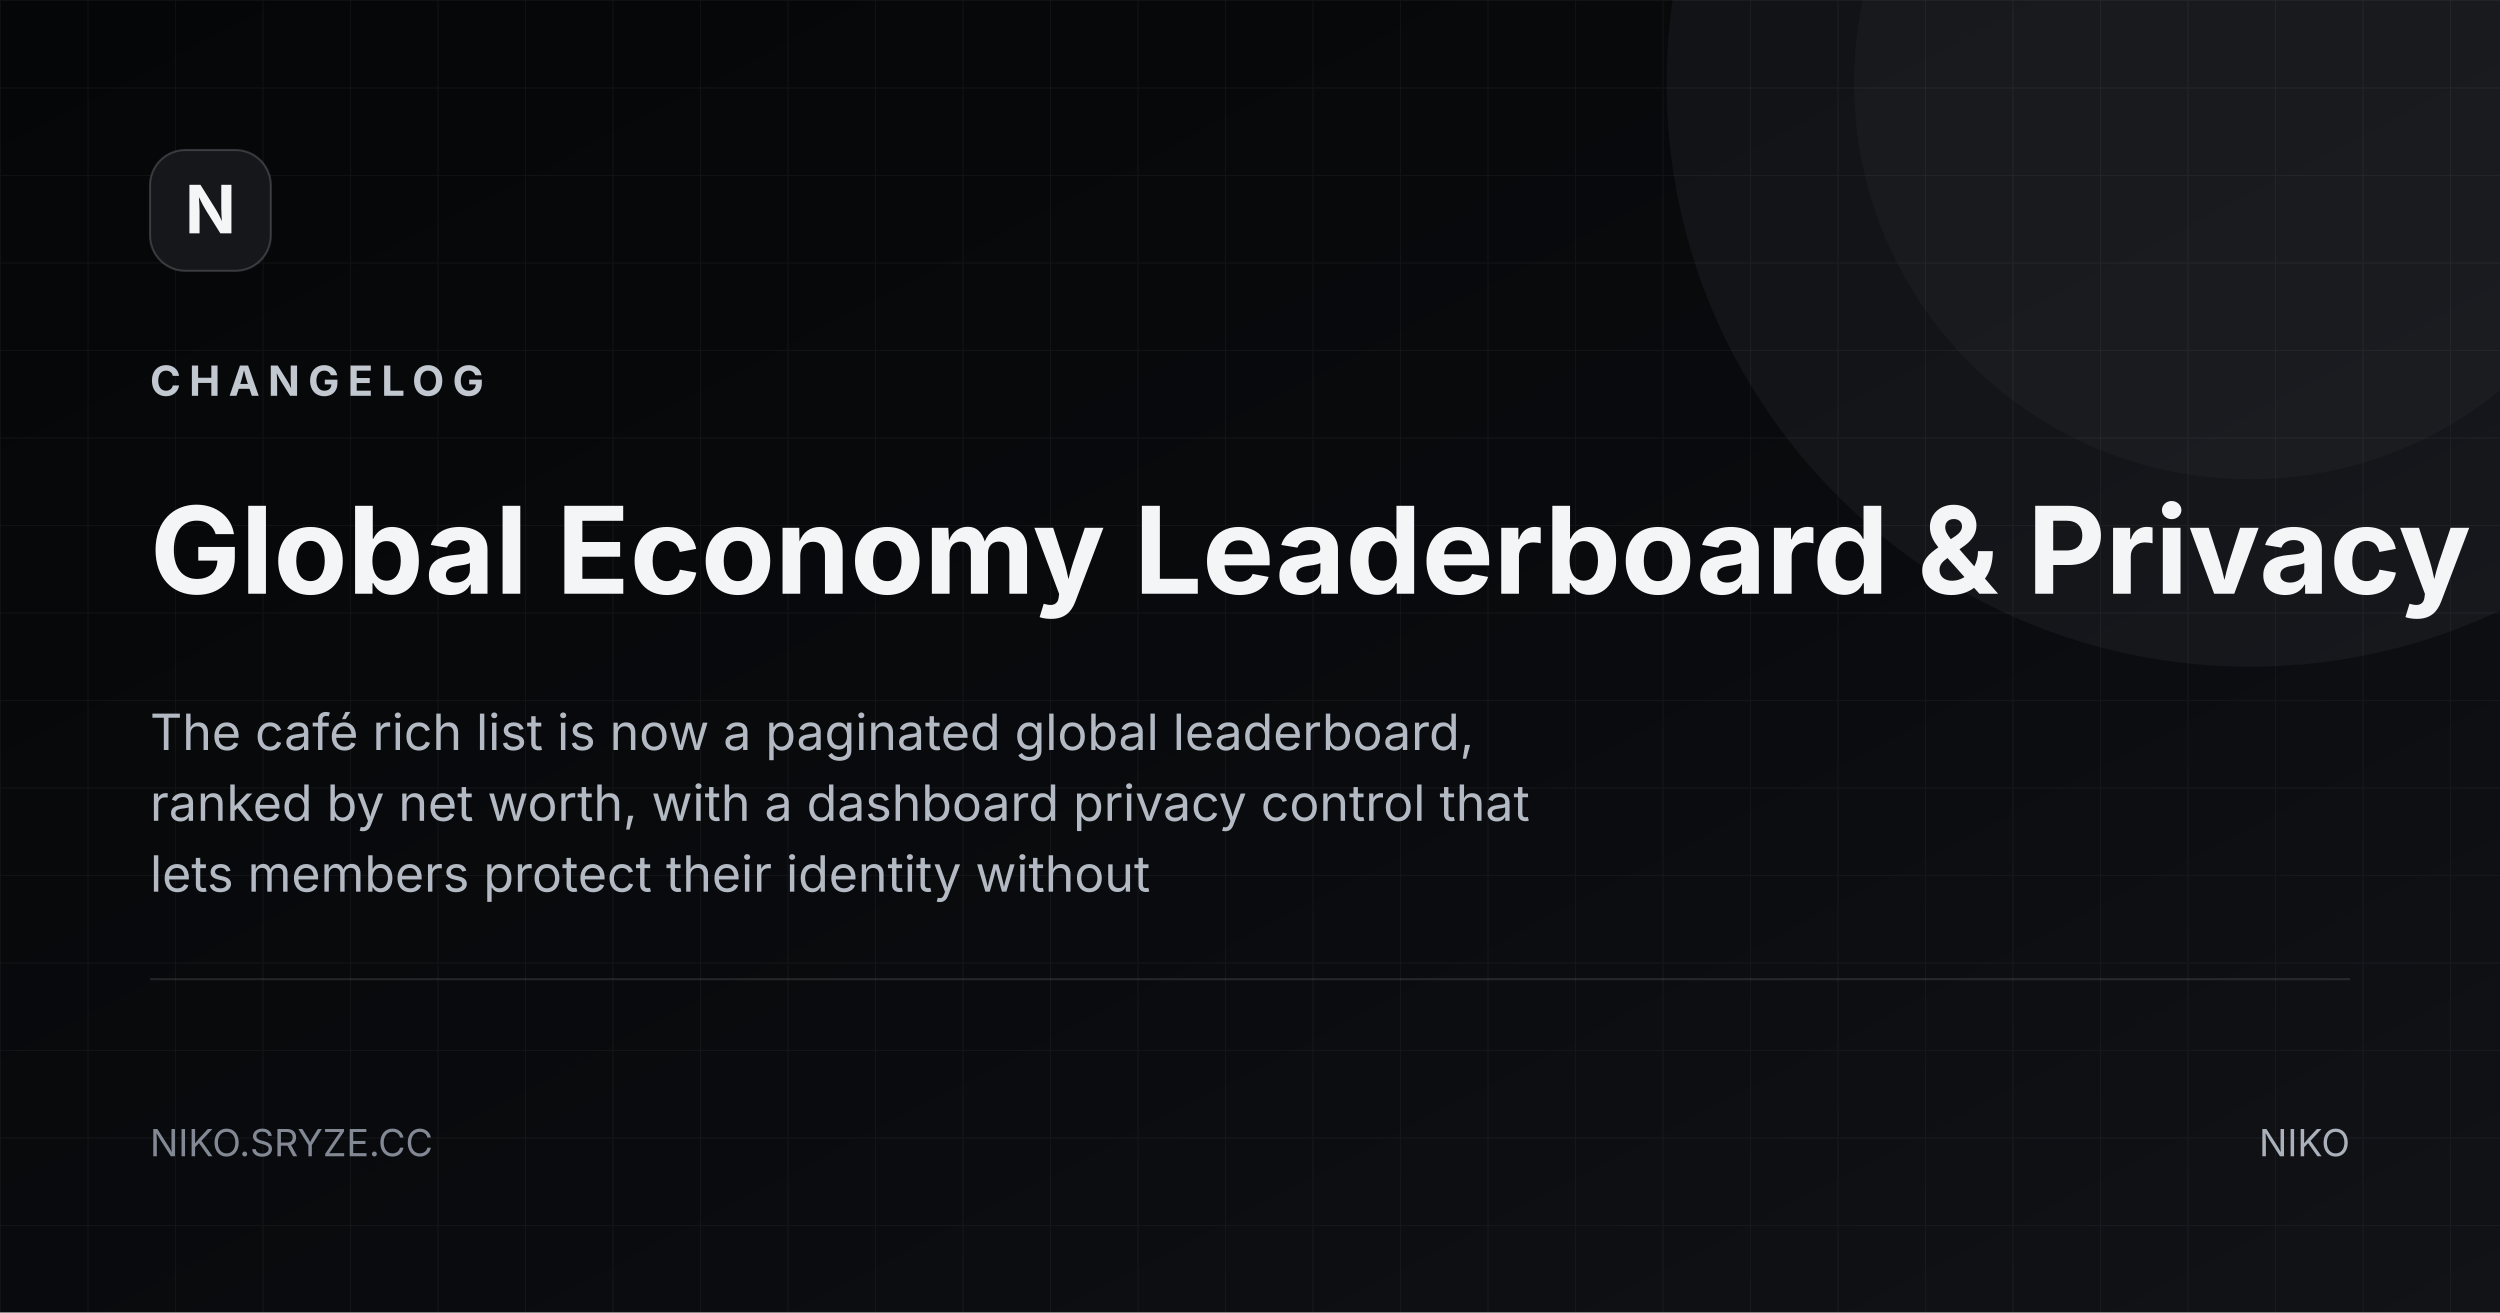
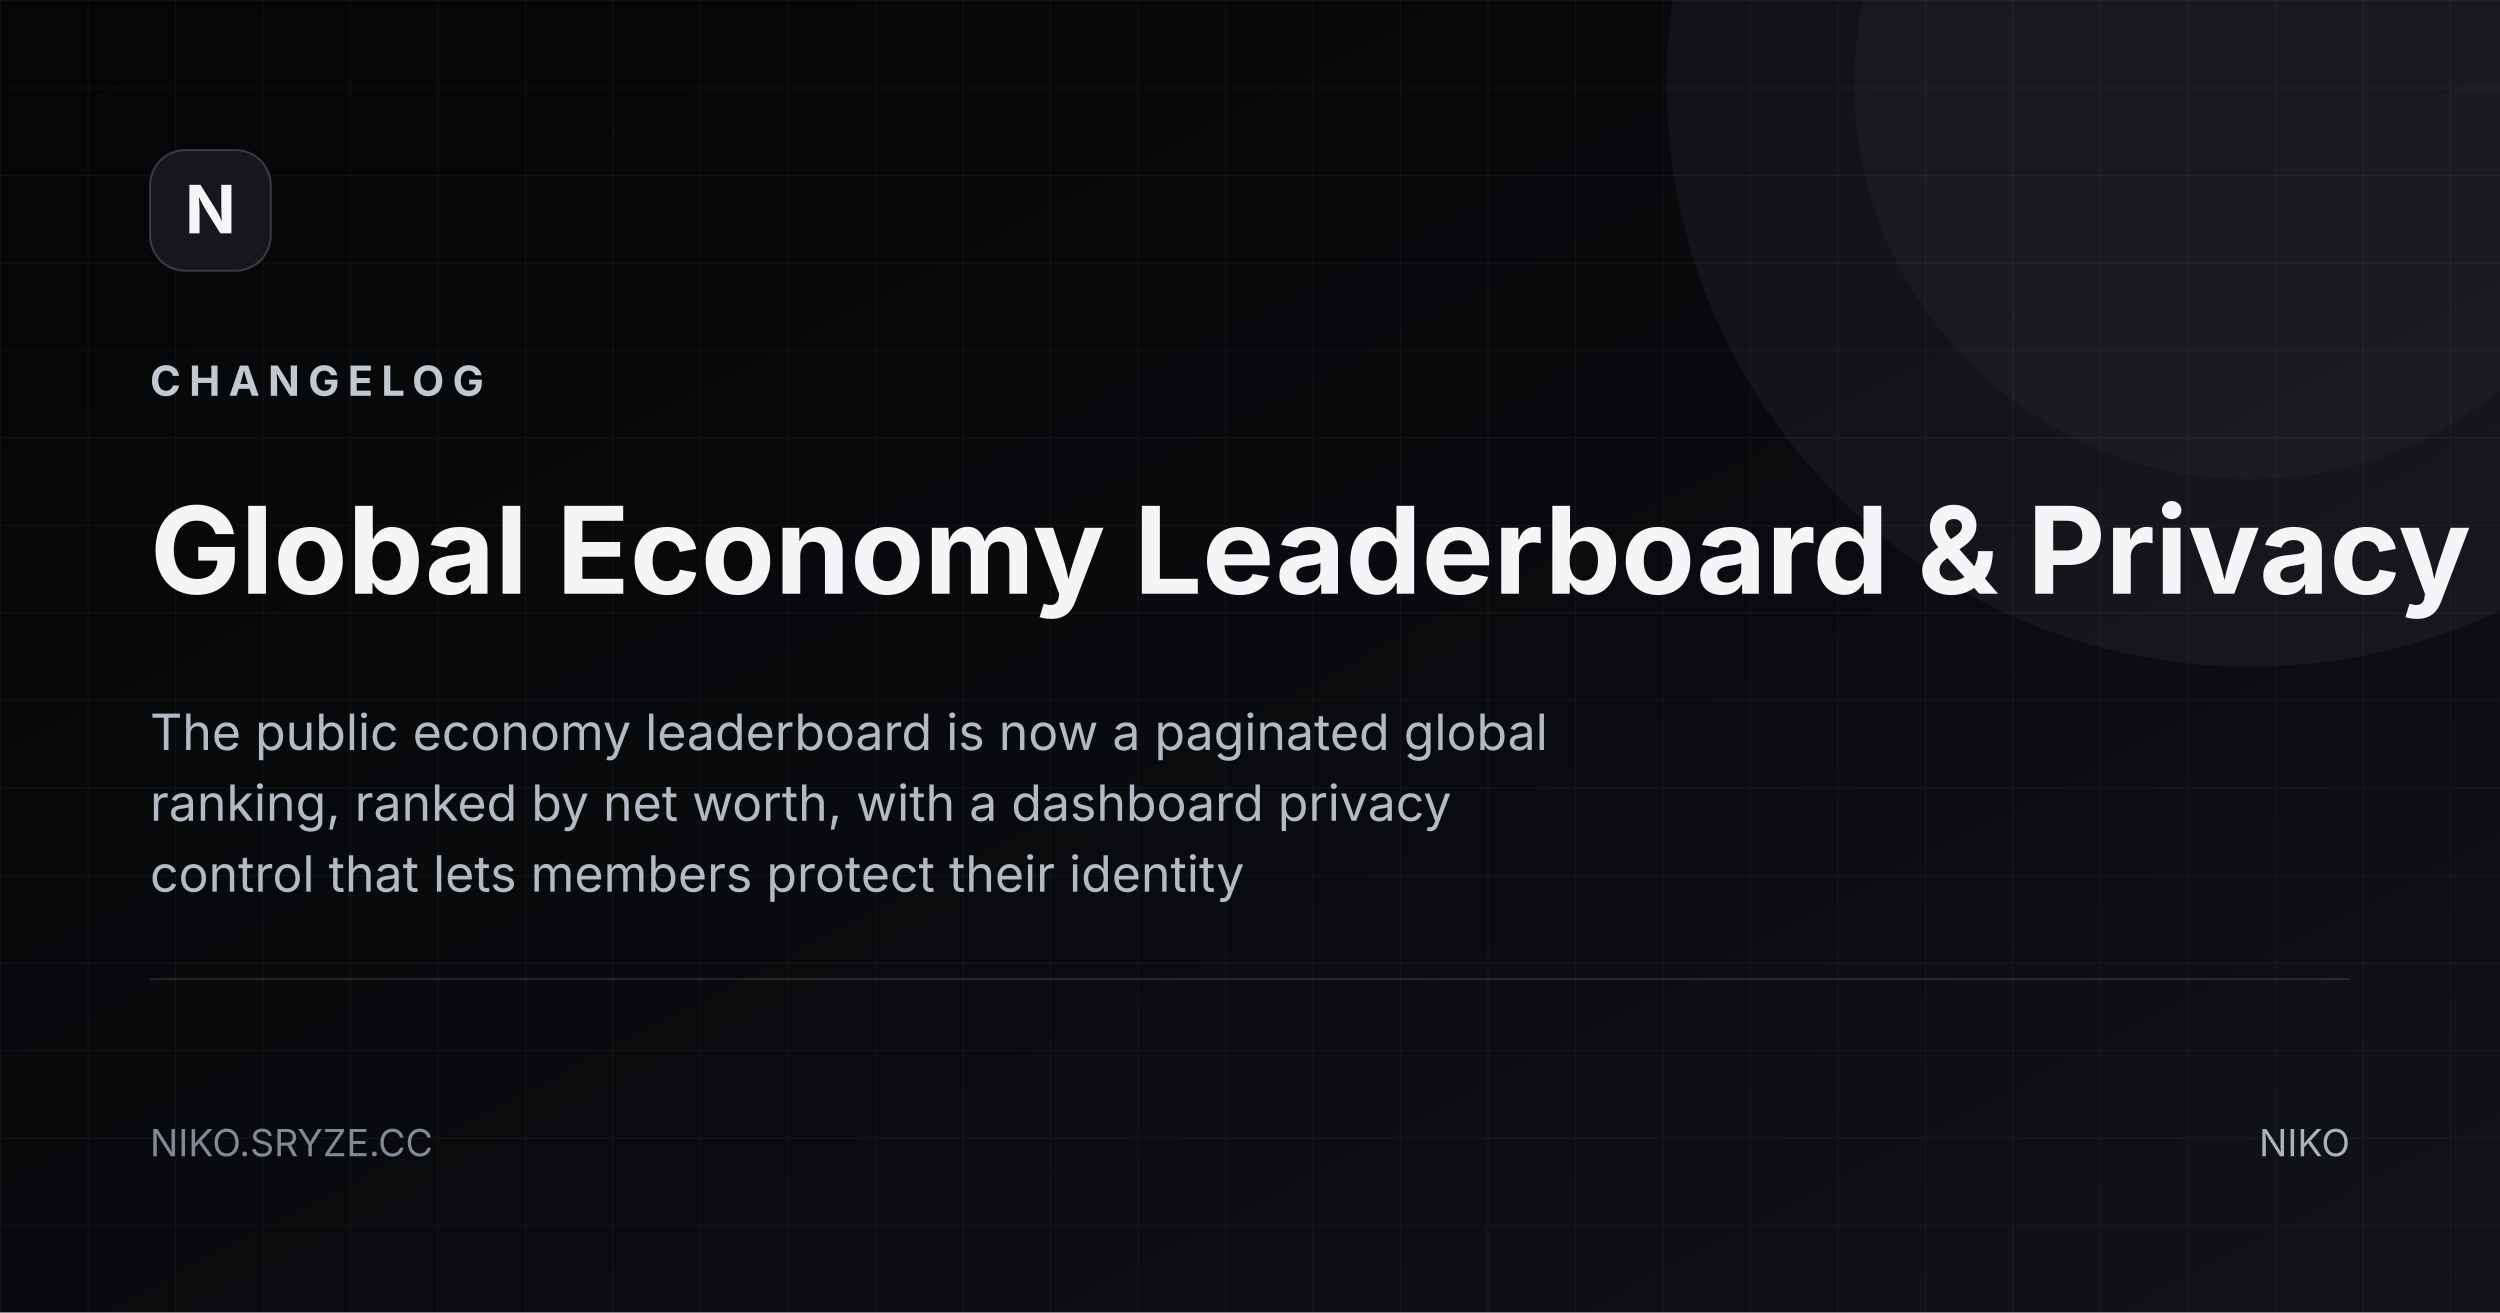
<svg xmlns="http://www.w3.org/2000/svg" width="1200" height="630" viewBox="0 0 1200 630">
  <defs>
    <linearGradient id="bg" x1="0" y1="0" x2="1" y2="1">
      <stop stop-color="#050607" />
      <stop offset=".58" stop-color="#0a0b0e" />
      <stop offset="1" stop-color="#111317" />
    </linearGradient>
    <pattern id="grid" width="42" height="42" patternUnits="userSpaceOnUse">
      <path d="M42 0H0V42" fill="none" stroke="#dce1e8" stroke-opacity=".045" />
    </pattern>
  </defs>
  <rect width="1200" height="630" fill="url(#bg)" />
  <rect width="1200" height="630" fill="url(#grid)" />
  <circle cx="1080" cy="40" r="280" fill="#aab1ba" fill-opacity=".065" />
  <circle cx="1080" cy="40" r="190" fill="#d5d9df" fill-opacity=".035" />
  <path d="M72 470H1128" stroke="#dce1e8" stroke-opacity=".12" />
  <rect x="72" y="72" width="58" height="58" rx="17" fill="#15171b" stroke="#dce1e8" stroke-opacity=".2" />
  <text x="101" y="112" text-anchor="middle" fill="#f4f5f7" font-family="Inter,sans-serif" font-size="32" font-weight="700">N</text>
  <text x="72" y="190" fill="#c2c8d0" font-family="Inter,sans-serif" font-size="20" font-weight="700" letter-spacing="4">CHANGELOG</text>
  <text x="72" y="285" fill="#f4f5f7" font-family="Inter,sans-serif" font-size="58" font-weight="700">Global Economy Leaderboard &amp; Privacy</text>
-   <text x="72" y="360" fill="#b4bac3" font-family="Inter,sans-serif" font-size="24">The café rich list is now a paginated global leaderboard,</text>
-   <text x="72" y="394" fill="#b4bac3" font-family="Inter,sans-serif" font-size="24">ranked by net worth, with a dashboard privacy control that</text>
-   <text x="72" y="428" fill="#b4bac3" font-family="Inter,sans-serif" font-size="24">lets members protect their identity without</text>
+   <text x="72" y="360" fill="#b4bac3" font-family="Inter,sans-serif" font-size="24">The public economy leaderboard is now a paginated global</text>
+   <text x="72" y="394" fill="#b4bac3" font-family="Inter,sans-serif" font-size="24">ranking, ranked by net worth, with a dashboard privacy</text>
+   <text x="72" y="428" fill="#b4bac3" font-family="Inter,sans-serif" font-size="24">control that lets members protect their identity</text>
  <text x="72" y="555" fill="#828994" font-family="Inter,sans-serif" font-size="18">NIKO.SRYZE.CC</text>
  <text x="1128" y="555" text-anchor="end" fill="#aab1ba" font-family="Inter,sans-serif" font-size="18">NIKO</text>
</svg>
